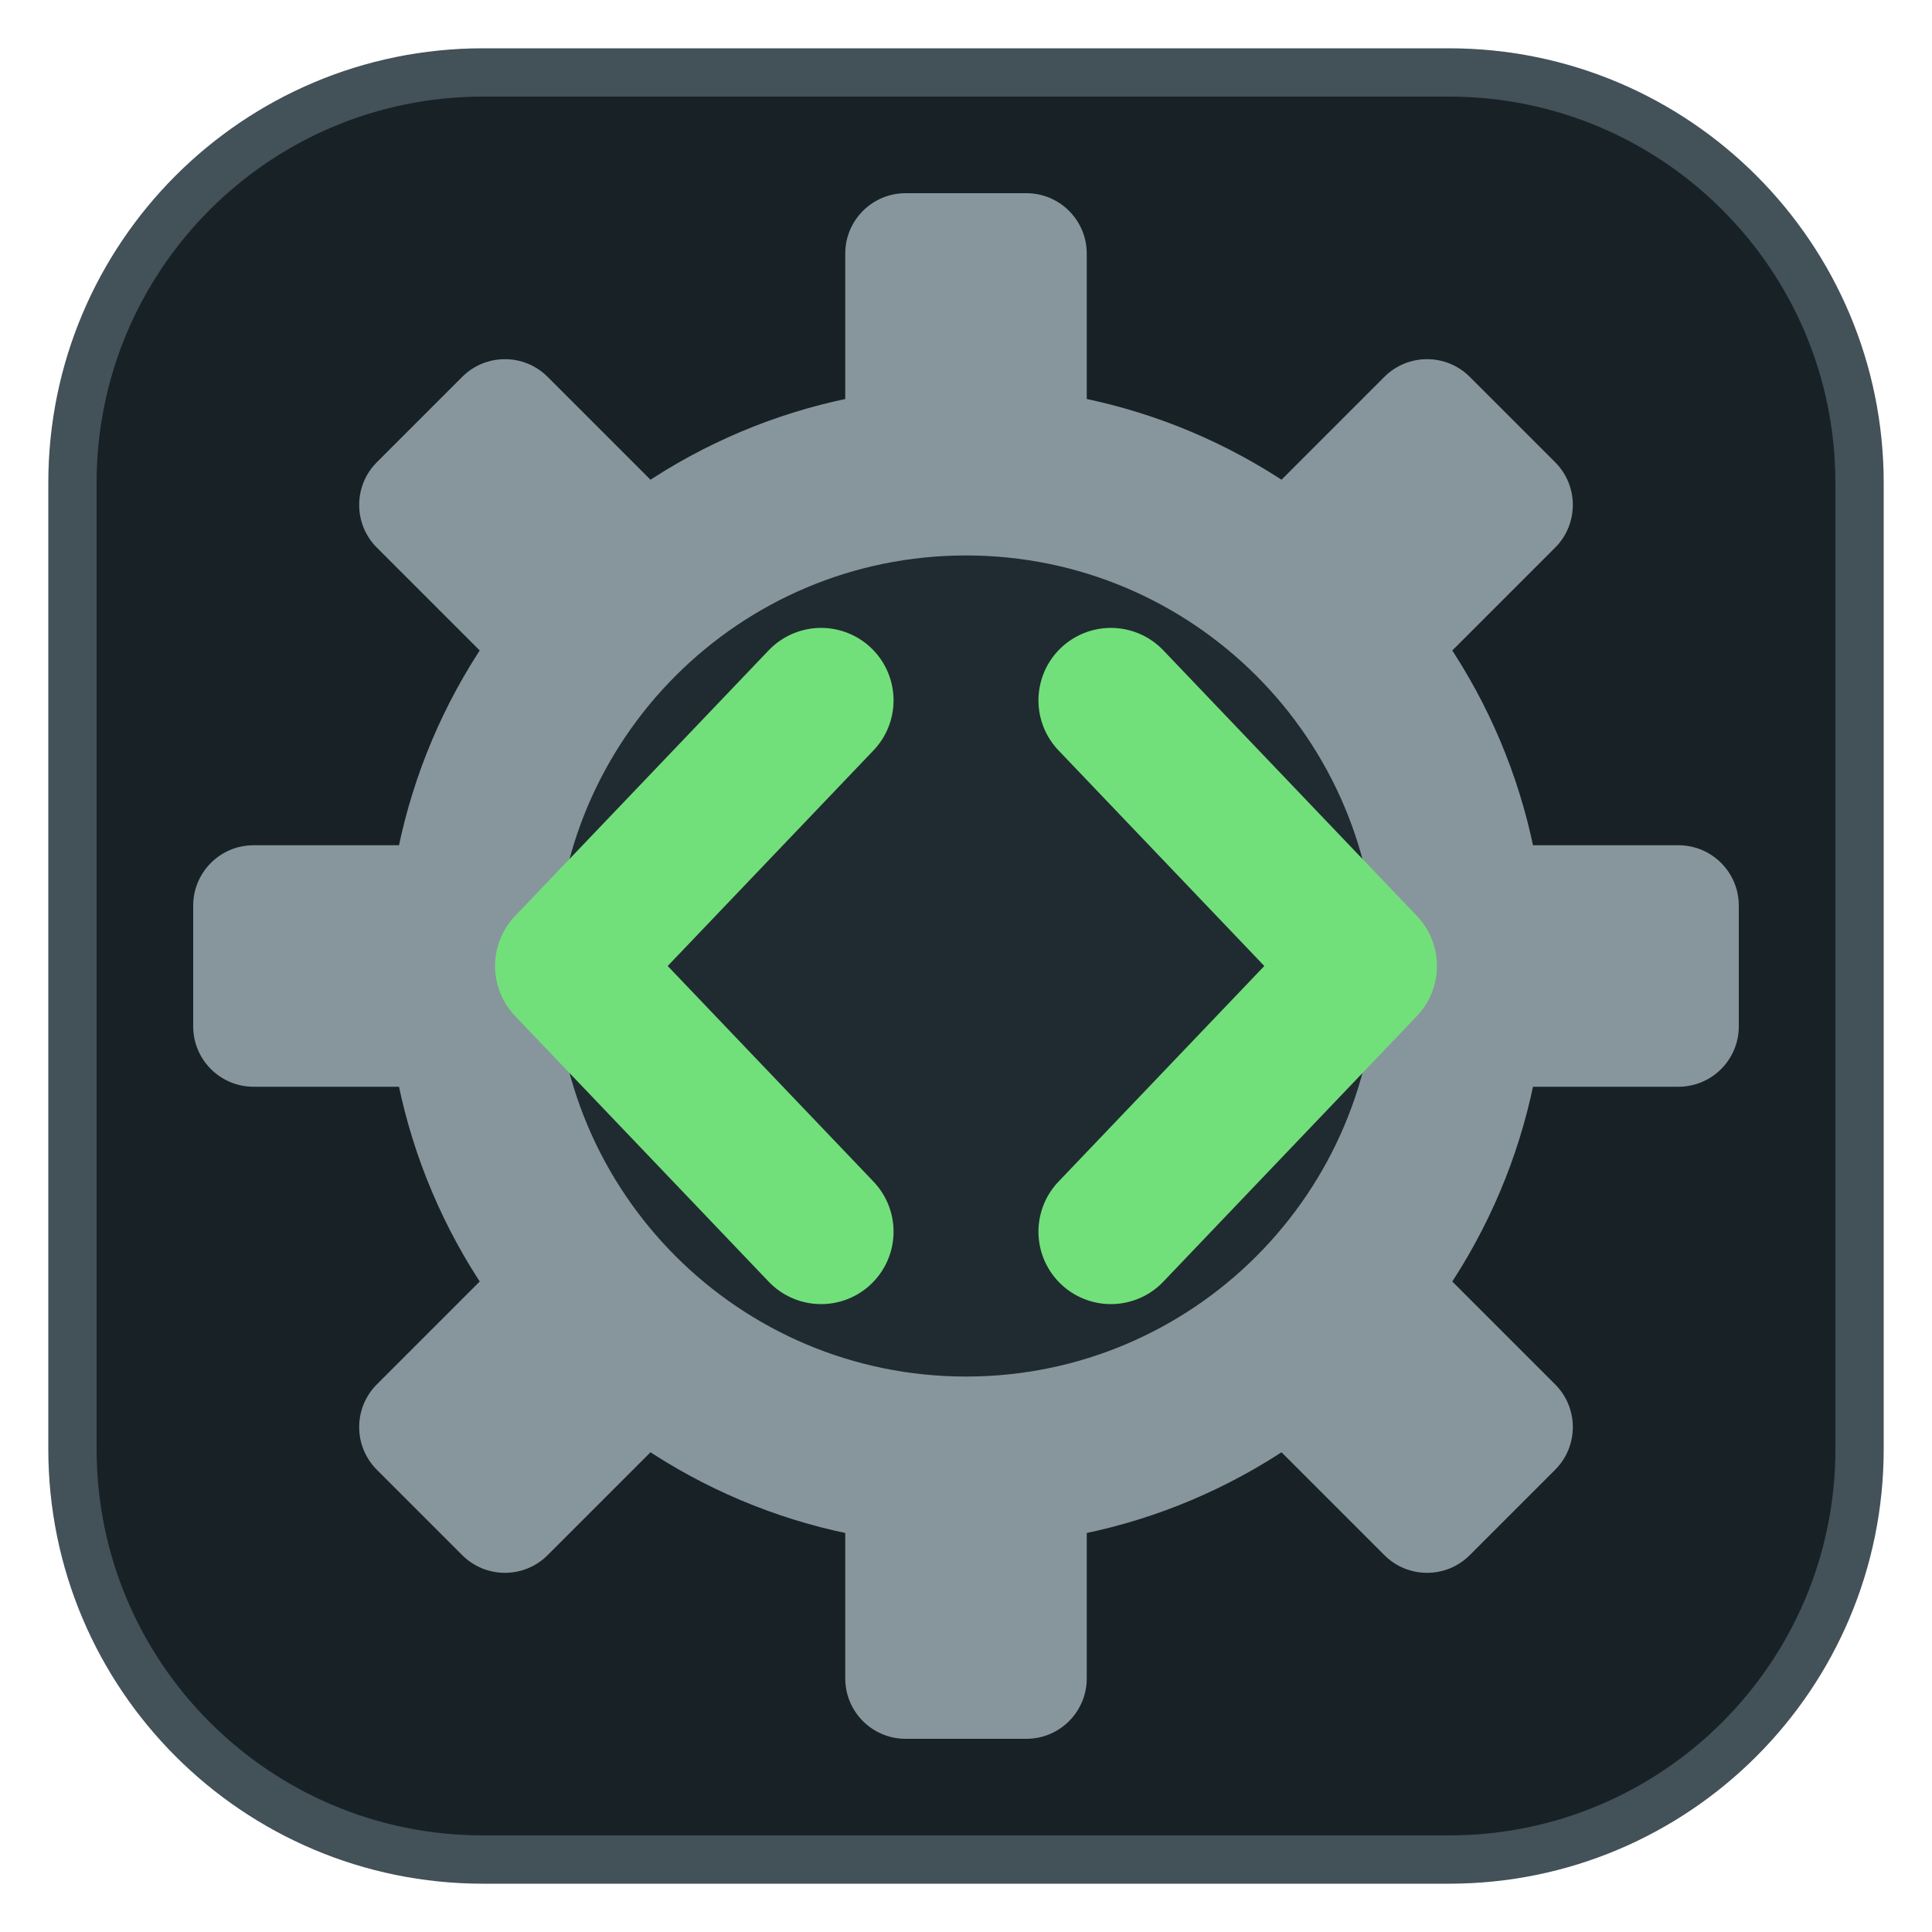
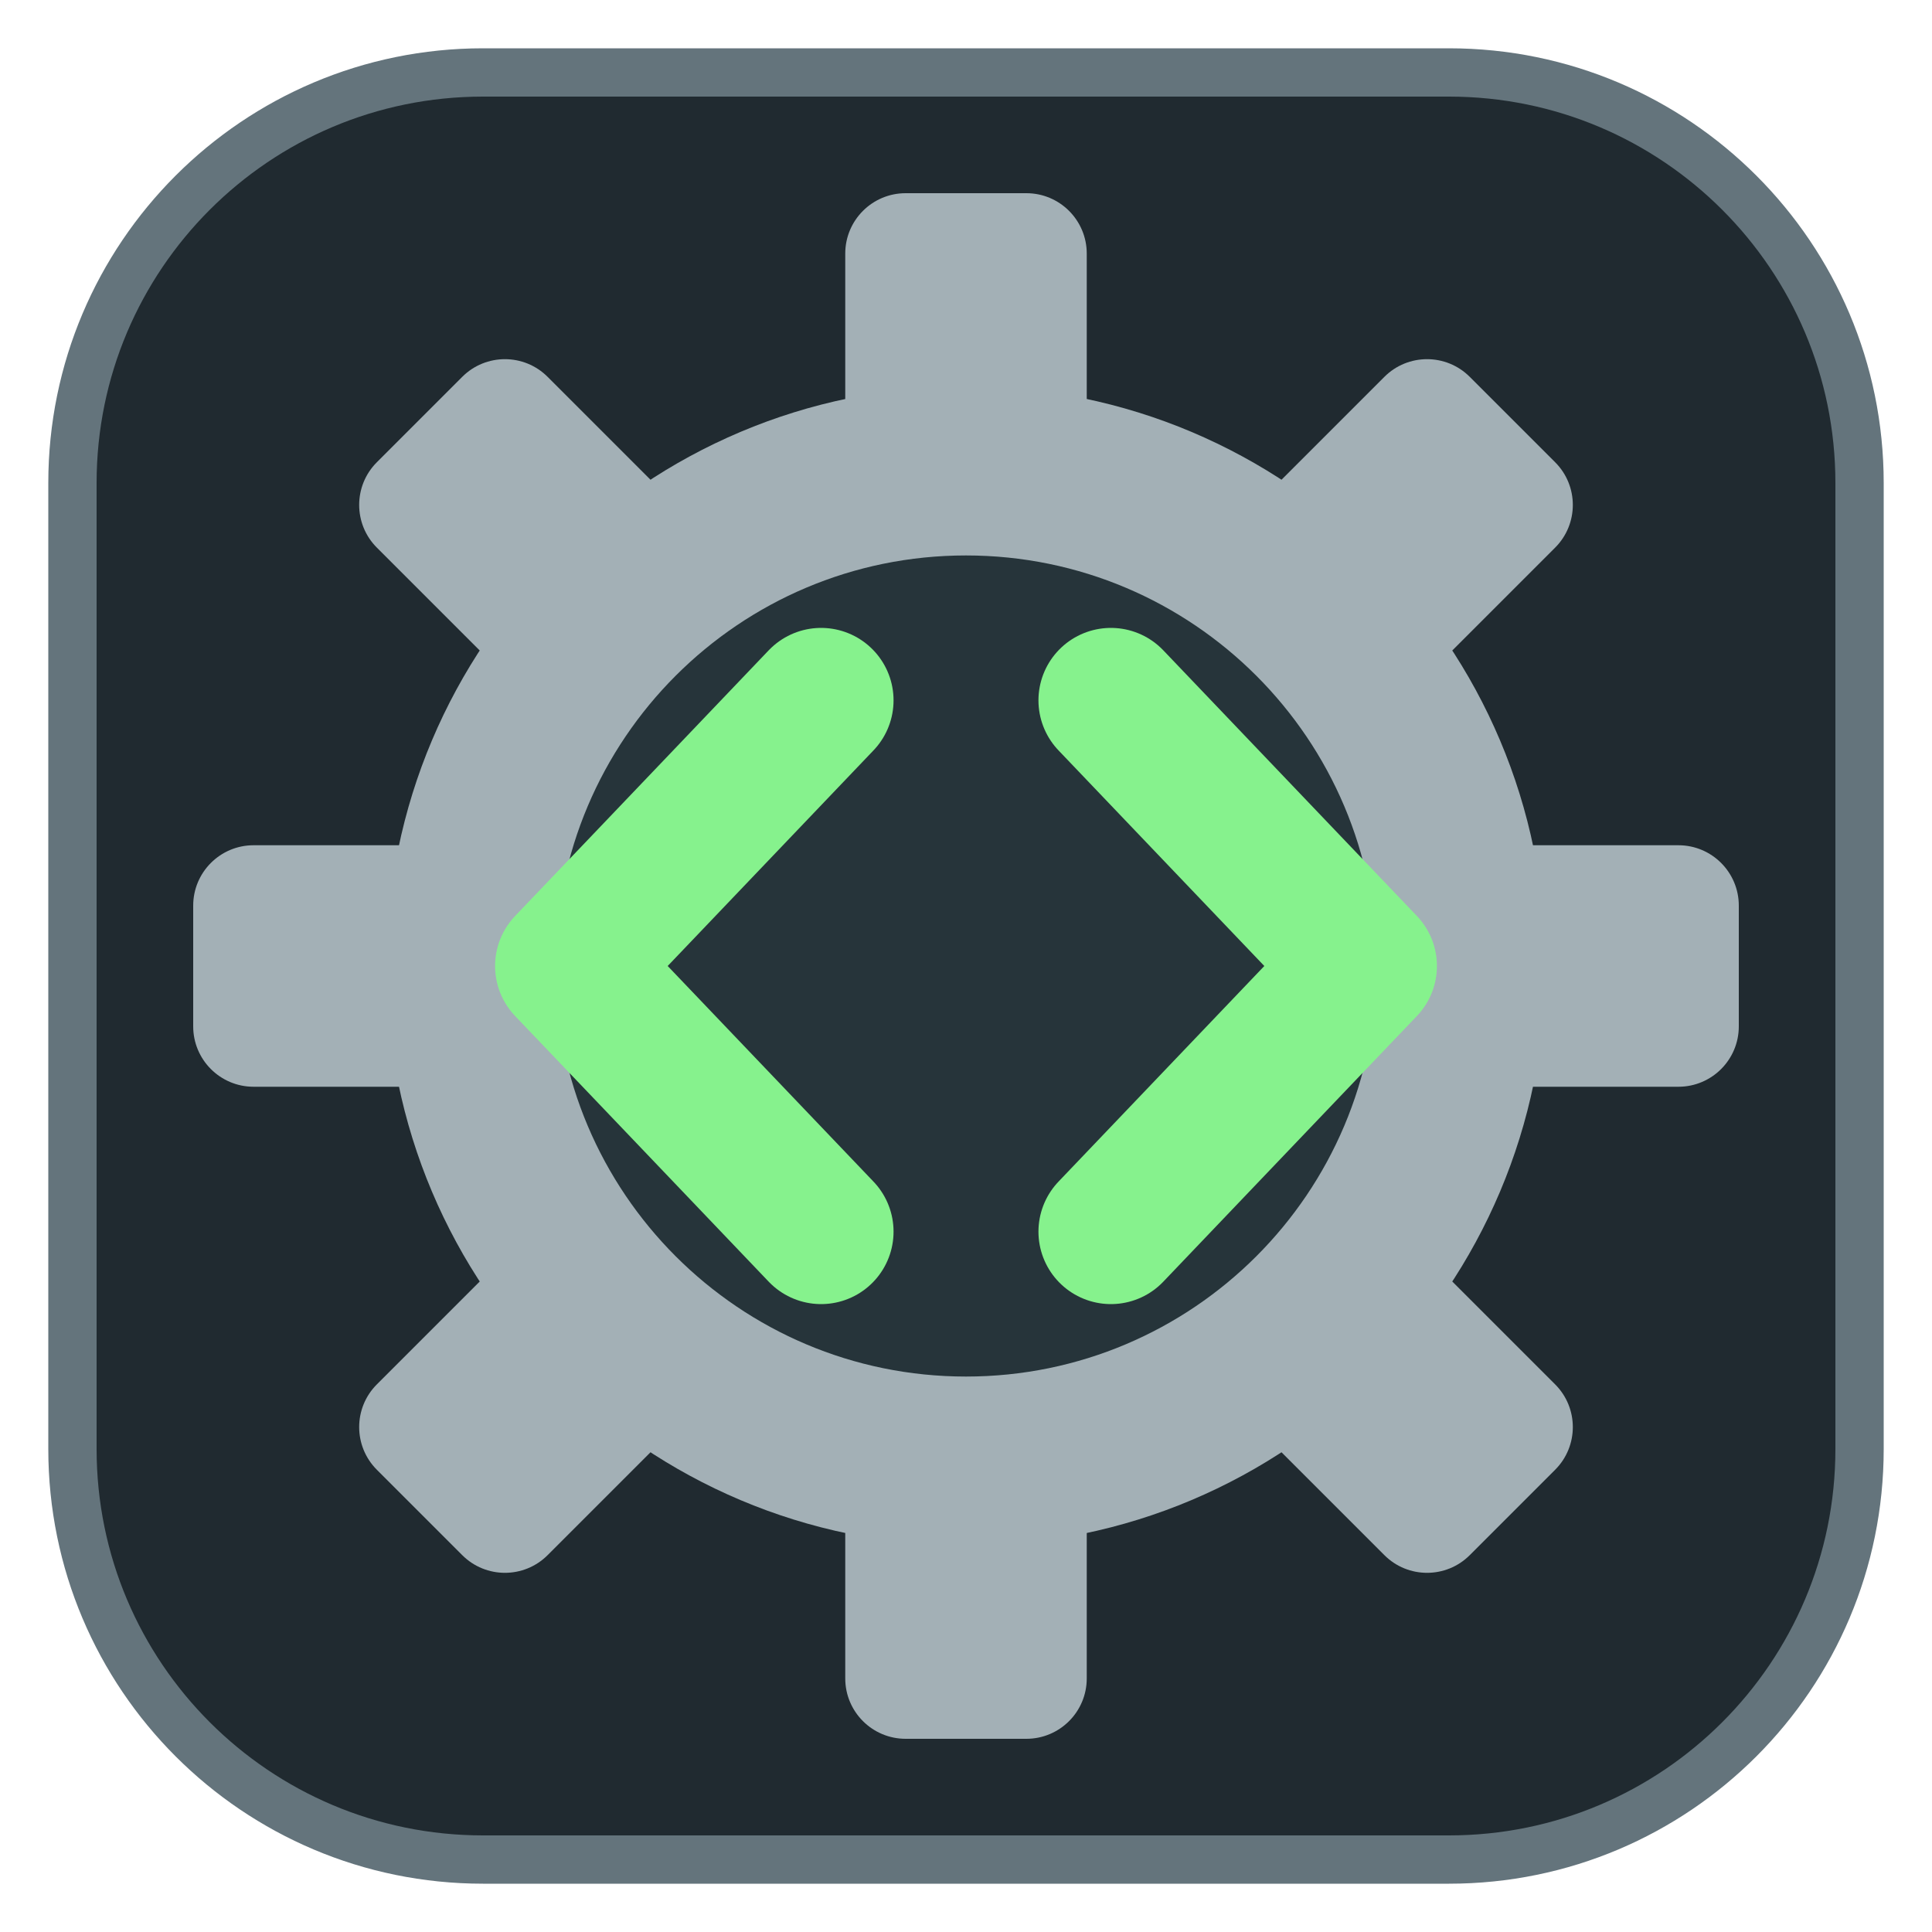
<svg xmlns="http://www.w3.org/2000/svg" width="40" height="40" viewBox="0 0 40 40" fill="none">
-   <rect x="1.5" y="1.5" width="37" height="37" rx="8.5" fill="#182126" stroke="#435159" />
-   <g fill="#87969D">
+   <rect x="1.5" y="1.5" width="37" height="37" rx="8.5" fill="#202A30" stroke="#64747C" />
+   <g fill="#A3B0B6">
    <rect x="17.5" y="4" width="5" height="8" rx="1.25" />
    <rect x="17.5" y="4" width="5" height="8" rx="1.25" transform="rotate(45 20 20)" />
    <rect x="17.5" y="4" width="5" height="8" rx="1.25" transform="rotate(90 20 20)" />
    <rect x="17.5" y="4" width="5" height="8" rx="1.25" transform="rotate(135 20 20)" />
    <rect x="17.5" y="4" width="5" height="8" rx="1.25" transform="rotate(180 20 20)" />
    <rect x="17.5" y="4" width="5" height="8" rx="1.25" transform="rotate(225 20 20)" />
    <rect x="17.5" y="4" width="5" height="8" rx="1.25" transform="rotate(270 20 20)" />
    <rect x="17.5" y="4" width="5" height="8" rx="1.25" transform="rotate(315 20 20)" />
    <circle cx="20" cy="20" r="12" />
  </g>
-   <circle cx="20" cy="20" r="8.5" fill="#202B31" />
-   <path d="M17 14.5L11.75 20L17 25.5M23 14.5L28.25 20L23 25.5" stroke="#72E07A" stroke-width="3" stroke-linecap="round" stroke-linejoin="round" />
+   <circle cx="20" cy="20" r="8.5" fill="#26343A" />
+   <path d="M17 14.5L11.75 20L17 25.5M23 14.5L28.25 20L23 25.5" stroke="#86F28D" stroke-width="3" stroke-linecap="round" stroke-linejoin="round" />
</svg>
